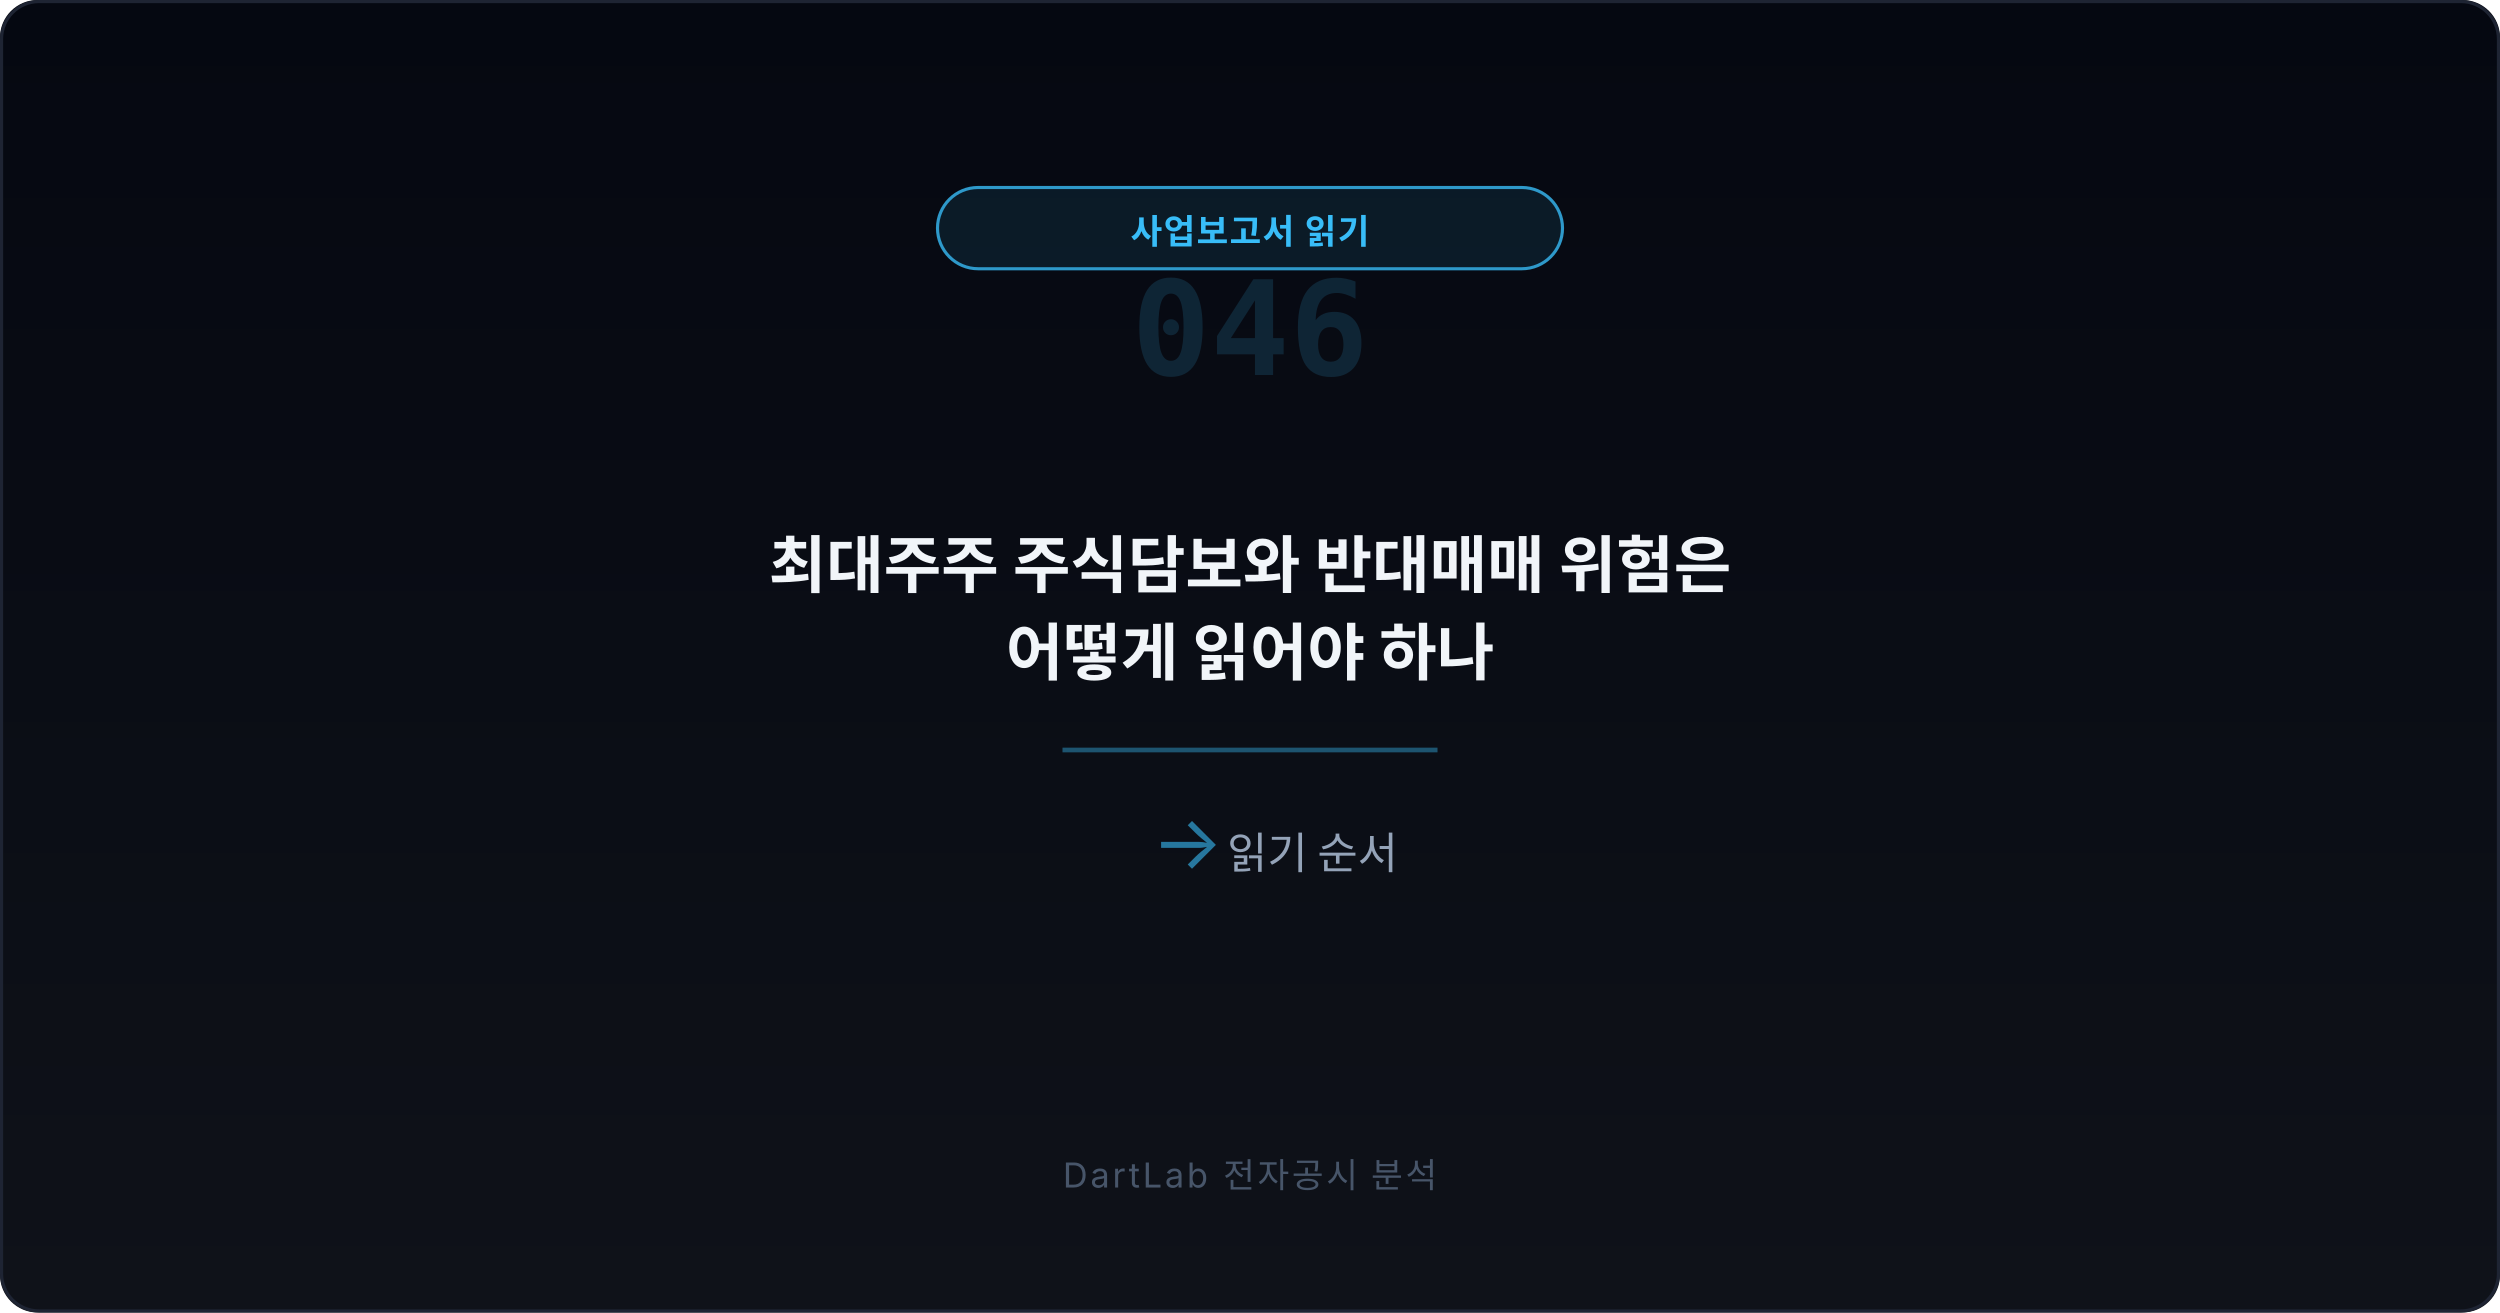
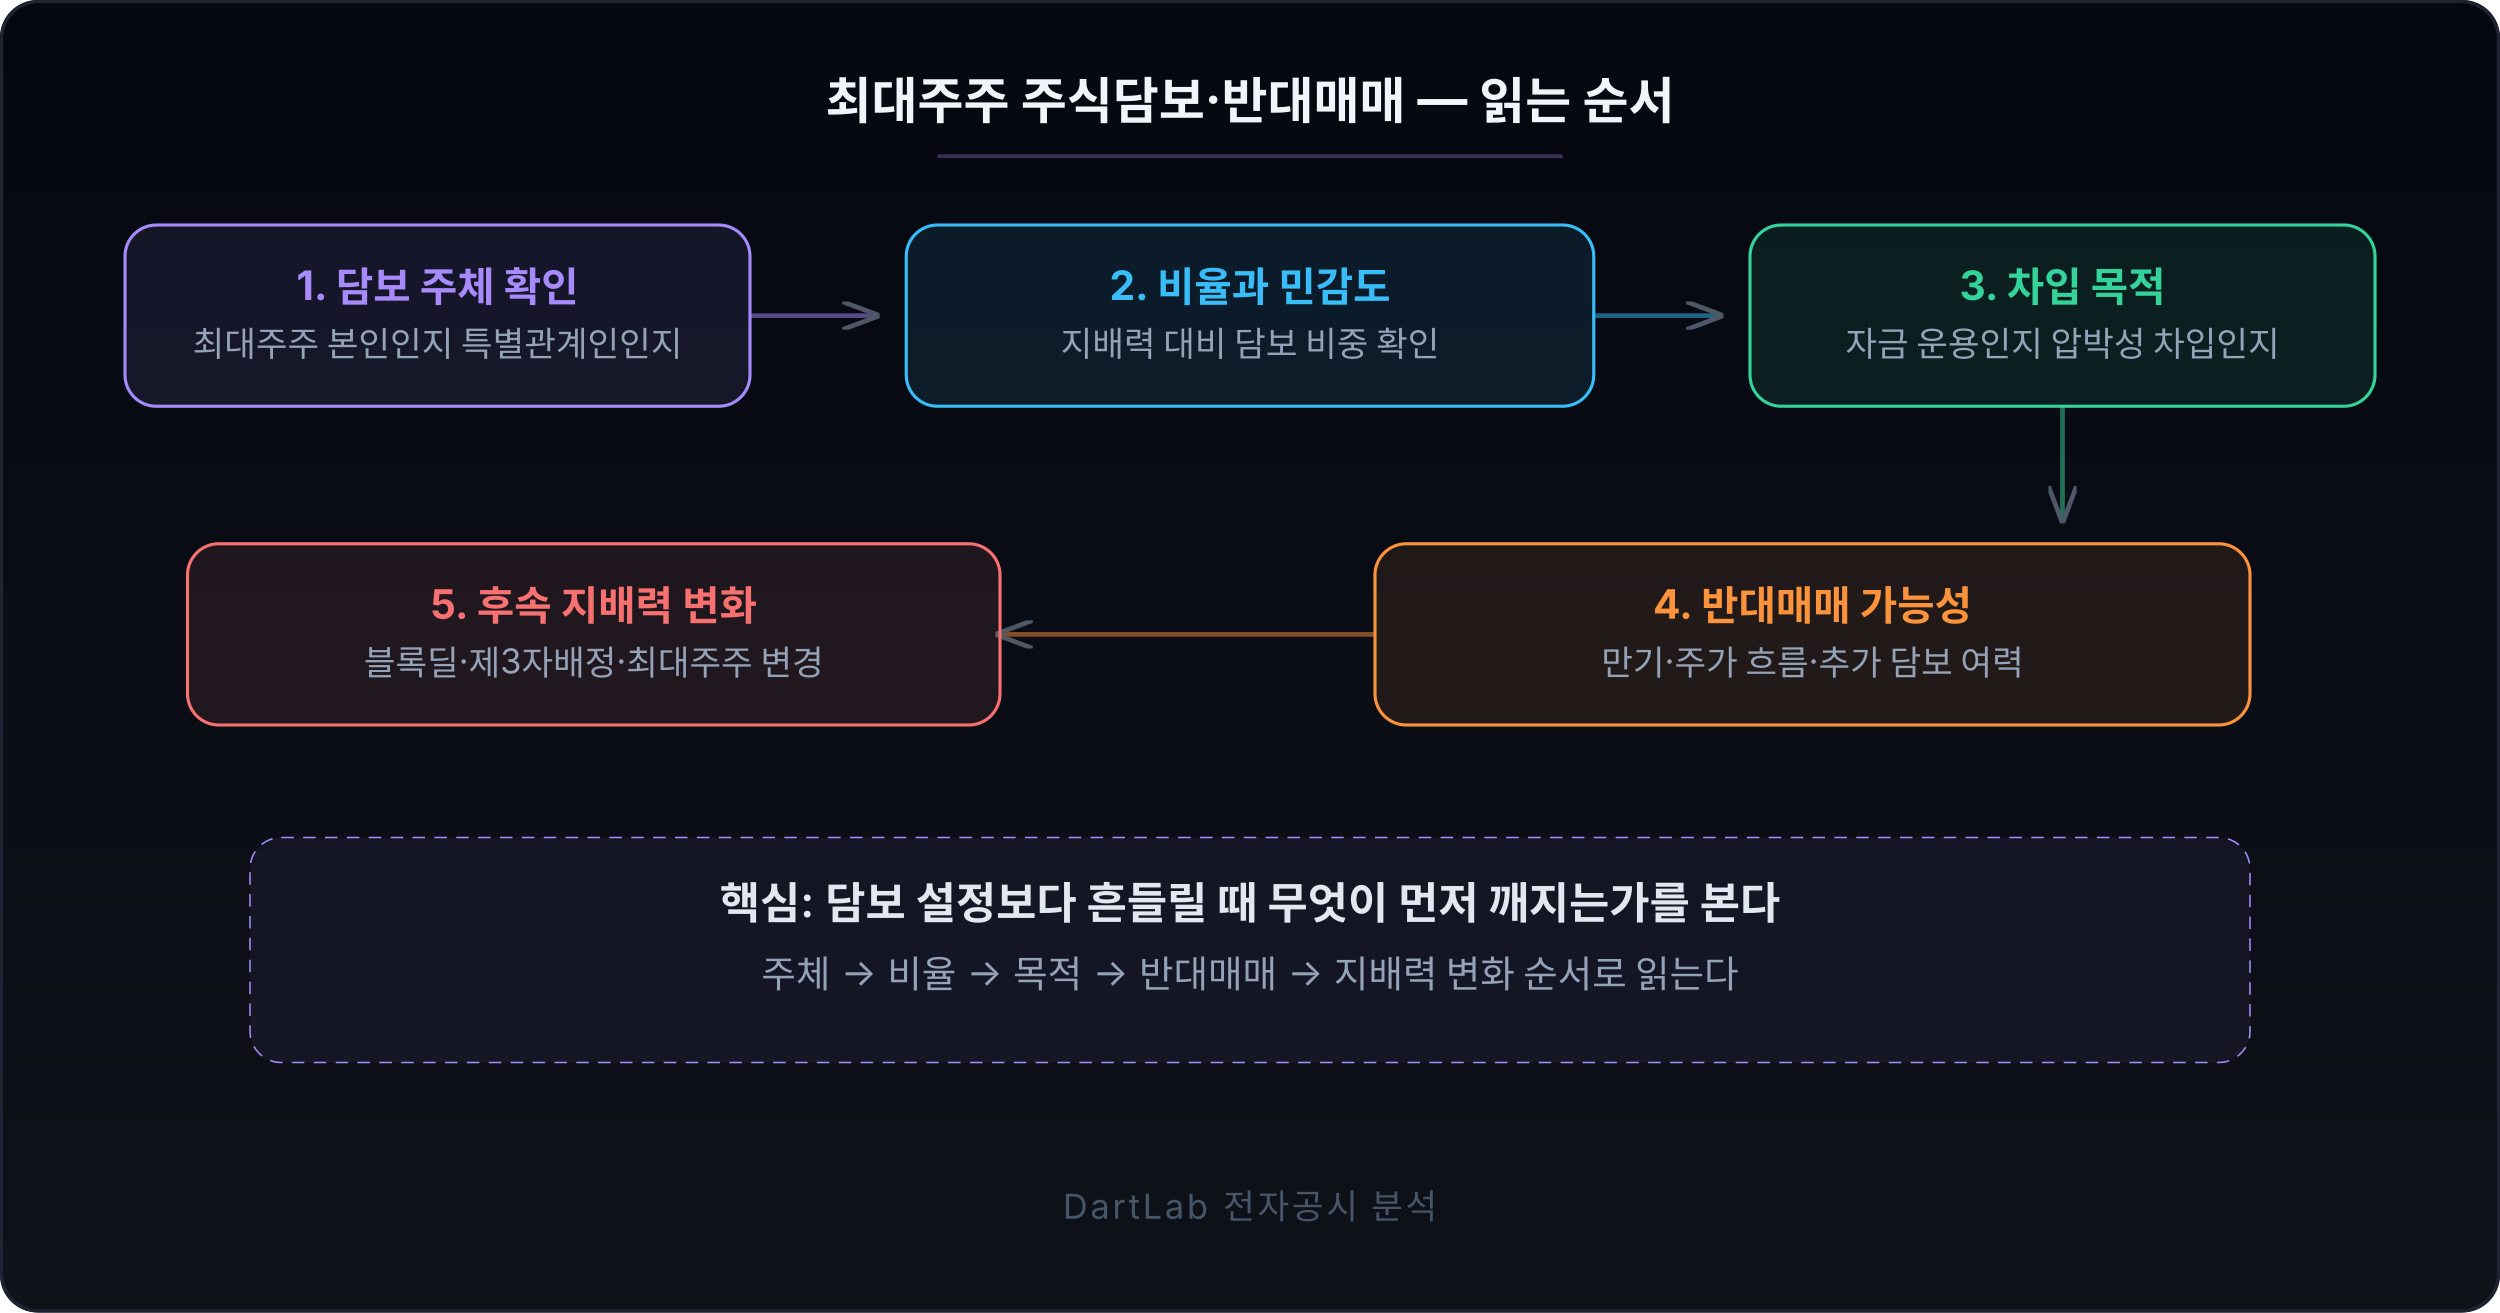
<svg xmlns="http://www.w3.org/2000/svg" viewBox="0 0 800 420" fill="none">
  <defs>
    <linearGradient id="bg" x1="0" y1="0" x2="0" y2="1">
      <stop offset="0%" stop-color="#050811" />
      <stop offset="100%" stop-color="#0f1219" />
    </linearGradient>
+     <marker id="arrow" markerWidth="8" markerHeight="6" refX="7" refY="3" orient="auto">
+       <path d="M0,0 L8,3 L0,6" fill="none" stroke="#94a3b8" stroke-width="1" />
+     </marker>
  </defs>
  <rect width="800" height="420" rx="12" fill="url(#bg)" />
  <rect x="0.5" y="0.5" width="799" height="419" rx="12" stroke="#1e2433" stroke-width="1" fill="none" />
-   <rect x="300" y="60" width="200" height="26" rx="13" fill="rgba(56,189,248,0.12)" stroke="#38bdf8" stroke-width="1" opacity="0.8" />
-   <text x="400" y="78" text-anchor="middle" font-family="Inter, system-ui, sans-serif" font-size="11" font-weight="600" fill="#38bdf8" letter-spacing="0.04em">사업보고서 읽기</text>
-   <text x="400" y="120" text-anchor="middle" font-family="JetBrains Mono, monospace" font-size="42" font-weight="800" fill="#38bdf8" opacity="0.15">046</text>
-   <text x="400" y="188" text-anchor="middle" font-family="Pretendard, Inter, sans-serif" font-size="20" font-weight="700" fill="#f1f5f9">최대주주 주식담보와 반대매매 위험은</text>
-   <text x="400" y="216" text-anchor="middle" font-family="Pretendard, Inter, sans-serif" font-size="20" font-weight="700" fill="#f1f5f9">어떻게 읽어야 하나</text>
-   <line x1="340" y1="240" x2="460" y2="240" stroke="#38bdf8" stroke-width="1.5" opacity="0.4" />
-   <text x="380" y="278" text-anchor="middle" font-family="Inter, system-ui, sans-serif" font-size="24" fill="#38bdf8" opacity="0.6">→</text>
-   <text x="420" y="278" text-anchor="middle" font-family="Pretendard, Inter, sans-serif" font-size="14" fill="#94a3b8">읽기 순서</text>
-   <text x="400" y="380" text-anchor="middle" font-family="Inter, system-ui, sans-serif" font-size="11" fill="#475569" letter-spacing="0.08em">DartLab 전자공시 분석</text>
+   <text x="400" y="38" text-anchor="middle" font-family="Pretendard, Inter, sans-serif" font-size="16" font-weight="700" fill="#f1f5f9">최대주주 주식담보·반대매매 — 읽는 순서</text>
+   <line x1="300" y1="50" x2="500" y2="50" stroke="#a78bfa" stroke-width="1.2" opacity="0.3" />
+   <rect x="40" y="72" width="200" height="58" rx="10" fill="rgba(167,139,250,0.10)" stroke="#a78bfa" stroke-width="1" />
+   <text x="140" y="96" text-anchor="middle" font-family="Pretendard, Inter, sans-serif" font-size="13" font-weight="700" fill="#a78bfa">1. 담보 주체 확인</text>
+   <text x="140" y="114" text-anchor="middle" font-family="Inter, system-ui, sans-serif" font-size="11" fill="#94a3b8">최대주주 본인인지 특별관계인인지</text>
+   <path d="M240 101 L280 101" stroke="#a78bfa" stroke-width="1.5" opacity="0.5" marker-end="url(#arrow)" />
+   <rect x="290" y="72" width="220" height="58" rx="10" fill="rgba(56,189,248,0.10)" stroke="#38bdf8" stroke-width="1" />
+   <text x="400" y="96" text-anchor="middle" font-family="Pretendard, Inter, sans-serif" font-size="13" font-weight="700" fill="#38bdf8">2. 비율과 민감도</text>
+   <text x="400" y="114" text-anchor="middle" font-family="Inter, system-ui, sans-serif" font-size="11" fill="#94a3b8">지배력 대비 담보 비중 확인</text>
+   <path d="M510 101 L550 101" stroke="#38bdf8" stroke-width="1.5" opacity="0.5" marker-end="url(#arrow)" />
+   <rect x="560" y="72" width="200" height="58" rx="10" fill="rgba(52,211,153,0.10)" stroke="#34d399" stroke-width="1" />
+   <text x="660" y="96" text-anchor="middle" font-family="Pretendard, Inter, sans-serif" font-size="13" font-weight="700" fill="#34d399">3. 차입 목적</text>
+   <text x="660" y="114" text-anchor="middle" font-family="Inter, system-ui, sans-serif" font-size="11" fill="#94a3b8">자금 운용인지 압박성 차입인지</text>
+   <path d="M660 130 L660 166" stroke="#34d399" stroke-width="1.5" opacity="0.5" marker-end="url(#arrow)" />
+   <rect x="440" y="174" width="280" height="58" rx="10" fill="rgba(251,146,60,0.10)" stroke="#fb923c" stroke-width="1" />
+   <text x="580" y="198" text-anchor="middle" font-family="Pretendard, Inter, sans-serif" font-size="13" font-weight="700" fill="#fb923c">4. 반대매매 가능성</text>
+   <text x="580" y="216" text-anchor="middle" font-family="Inter, system-ui, sans-serif" font-size="11" fill="#94a3b8">만기·주가 흐름·추가 담보 여력</text>
+   <path d="M440 203 L320 203" stroke="#fb923c" stroke-width="1.5" opacity="0.5" marker-end="url(#arrow)" />
+   <rect x="60" y="174" width="260" height="58" rx="10" fill="rgba(248,113,113,0.10)" stroke="#f87171" stroke-width="1" />
+   <text x="190" y="198" text-anchor="middle" font-family="Pretendard, Inter, sans-serif" font-size="13" font-weight="700" fill="#f87171">5. 후속 지배력 변화</text>
+   <text x="190" y="216" text-anchor="middle" font-family="Inter, system-ui, sans-serif" font-size="11" fill="#94a3b8">블록딜·제3자배정·최대주주 변경</text>
+   <rect x="80" y="268" width="640" height="72" rx="10" fill="rgba(167,139,250,0.06)" stroke="#a78bfa" stroke-width="0.5" stroke-dasharray="4 3" />
+   <text x="400" y="294" text-anchor="middle" font-family="Pretendard, Inter, sans-serif" font-size="14" font-weight="600" fill="#e2e8f0">핵심: 담보 설정보다 흔들릴 때 무엇이 먼저 깨지는가를 본다</text>
+   <text x="400" y="316" text-anchor="middle" font-family="Inter, system-ui, sans-serif" font-size="12" fill="#94a3b8">주체 → 비율 → 목적 → 반대매매 → 지배력 변화 순서로 읽는다</text>
+   <text x="400" y="390" text-anchor="middle" font-family="Inter, system-ui, sans-serif" font-size="11" fill="#475569" letter-spacing="0.08em">DartLab 전자공시 분석</text>
</svg>
